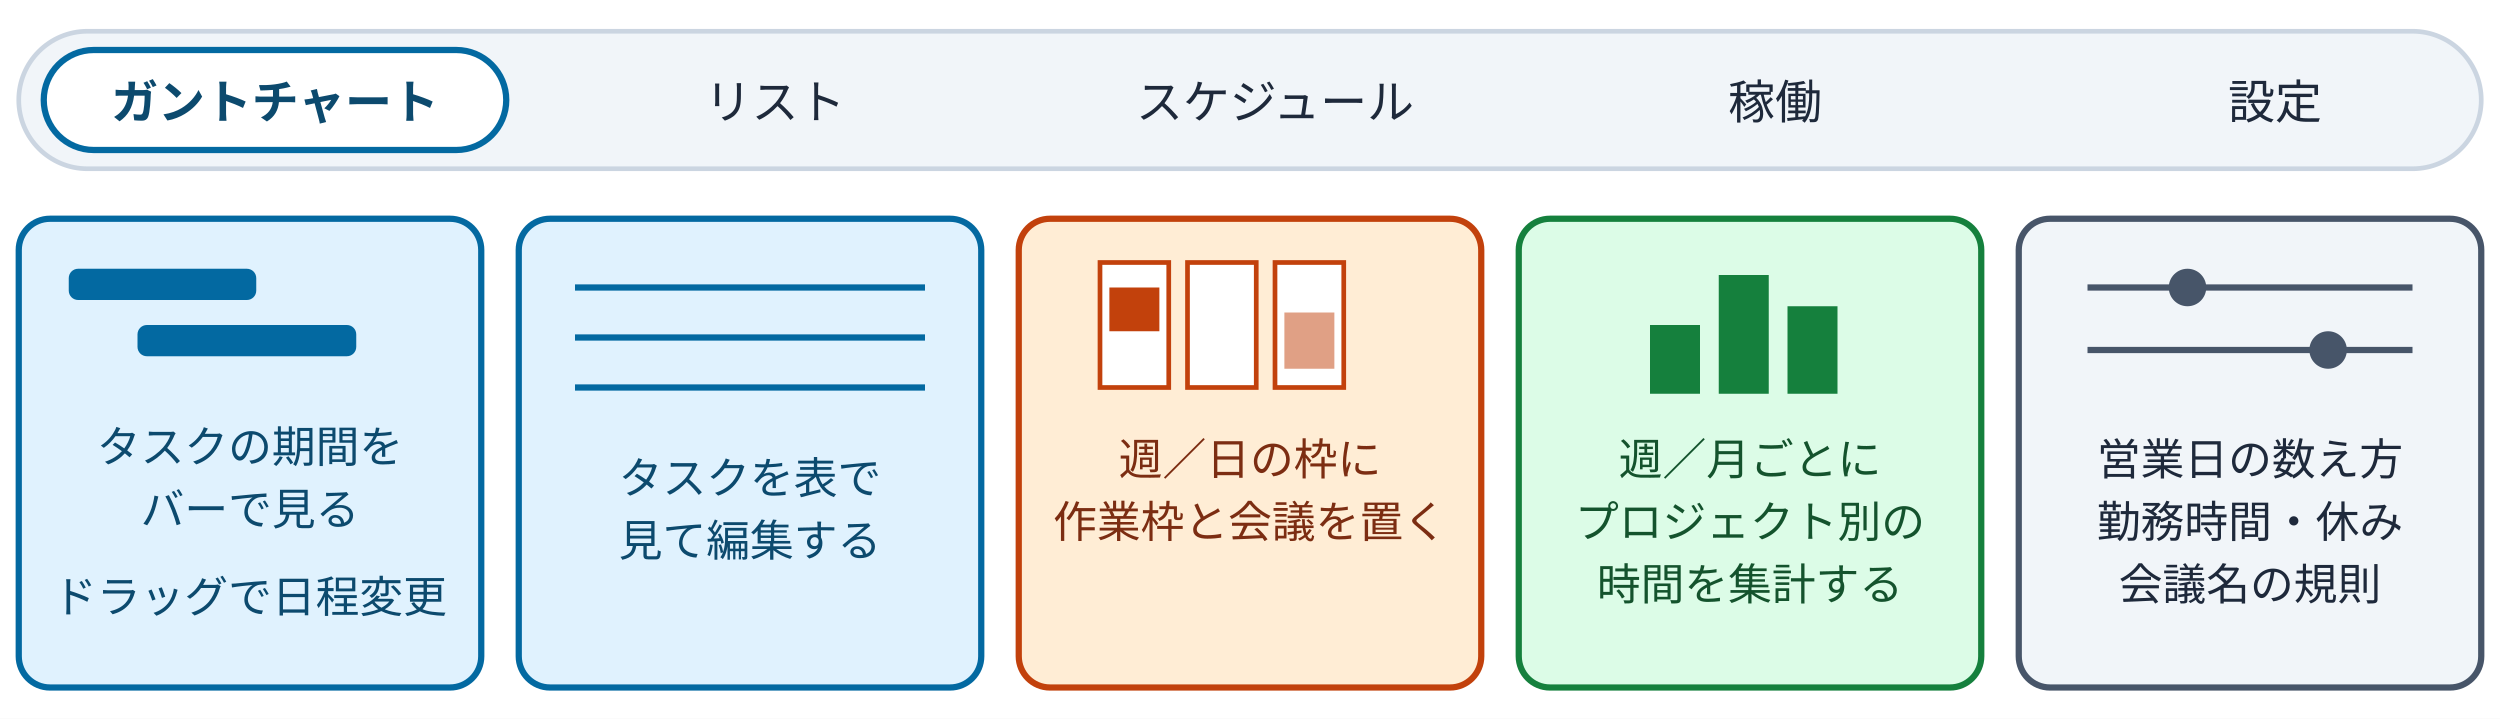
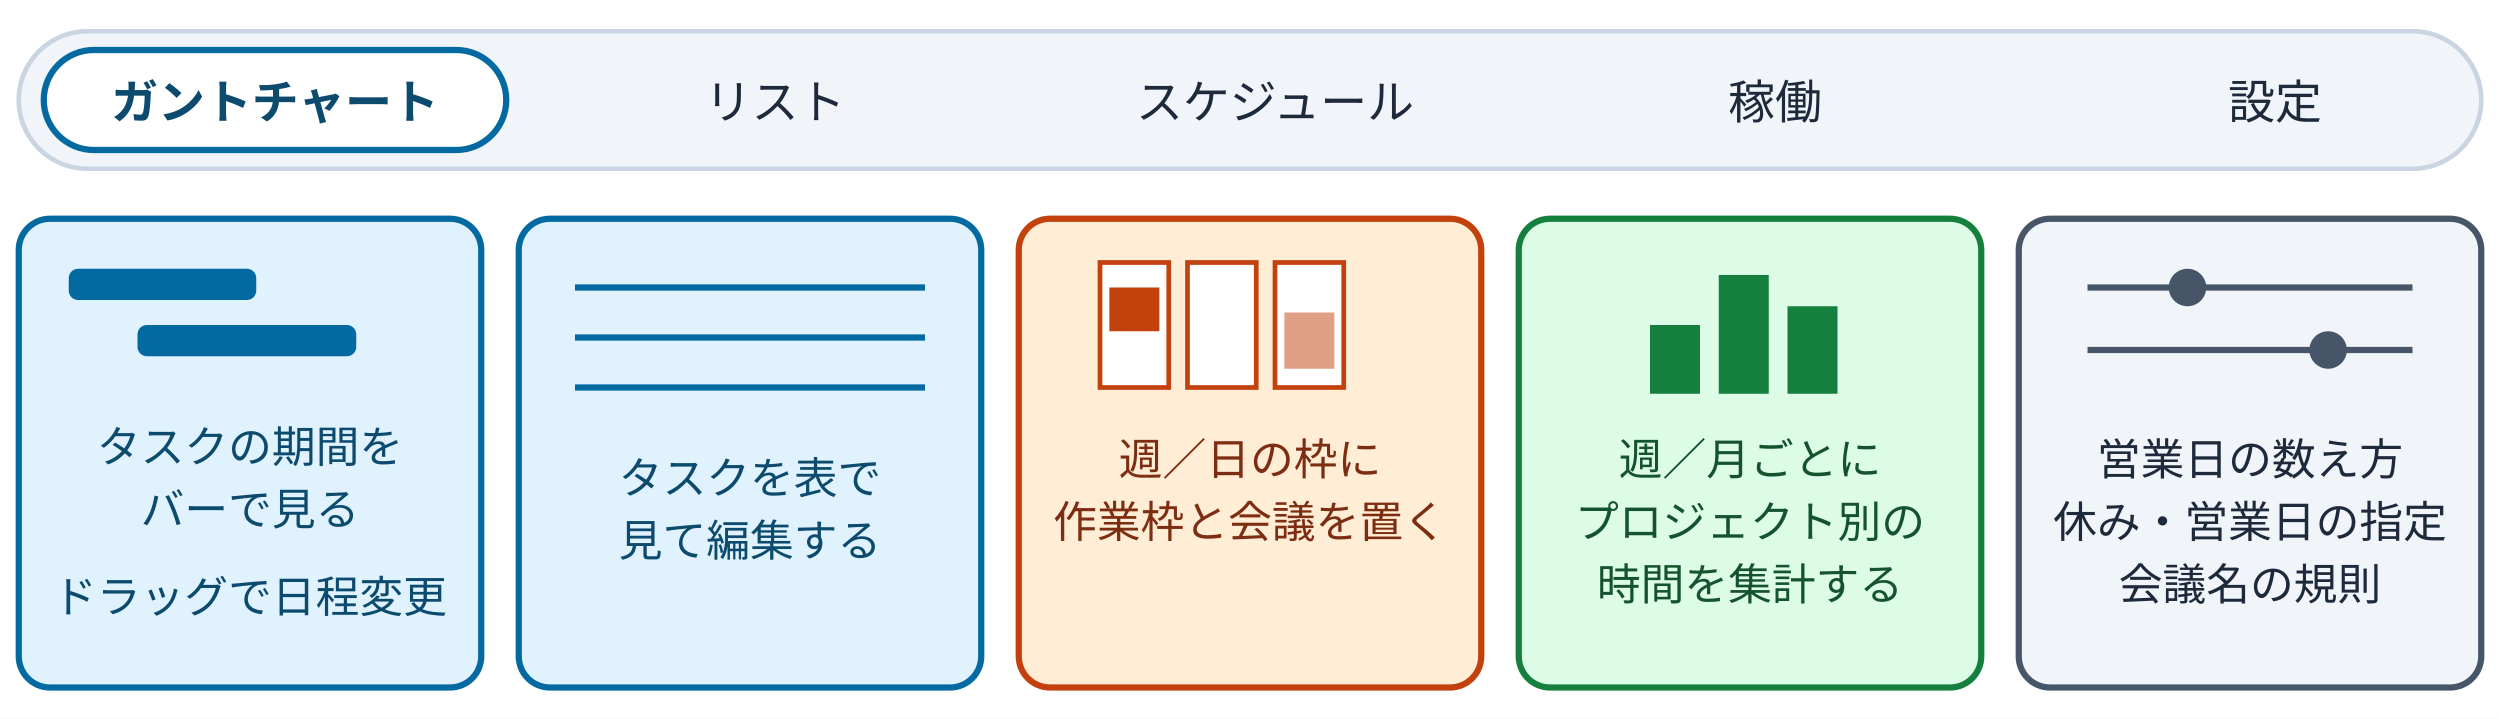
<svg xmlns="http://www.w3.org/2000/svg" viewBox="0 0 800 230" font-family="'Yu Gothic','Meiryo','Hiragino Sans',sans-serif" role="img" aria-labelledby="t d">
  <rect width="800" height="230" fill="#ffffff" />
  <rect x="6" y="10" width="788" height="44" rx="22" fill="#f1f5f9" stroke="#cbd5e1" stroke-width="1.5" />
  <rect x="14" y="16" width="148" height="32" rx="16" fill="#ffffff" stroke="#0369a1" stroke-width="2" />
  <text x="88" y="38" text-anchor="middle" font-size="15" font-weight="bold" fill="#0c4a6e">ガントチャート</text>
  <text x="248" y="38" text-anchor="middle" font-size="15" fill="#1e293b">リスト</text>
  <text x="408" y="38" text-anchor="middle" font-size="15" fill="#1e293b">スケジュール</text>
  <text x="568" y="38" text-anchor="middle" font-size="15" fill="#1e293b">稼働</text>
  <text x="728" y="38" text-anchor="middle" font-size="15" fill="#1e293b">設定</text>
  <rect x="6" y="70" width="148" height="150" rx="10" fill="#e0f2fe" stroke="#0369a1" stroke-width="2" />
  <rect x="22" y="86" width="60" height="10" rx="3" fill="#0369a1" />
  <rect x="44" y="104" width="70" height="10" rx="3" fill="#0369a1" />
  <text x="80" y="148" text-anchor="middle" font-size="14" fill="#0c4a6e">タスクの期間を</text>
  <text x="80" y="168" text-anchor="middle" font-size="14" fill="#0c4a6e">バーで見る</text>
  <text x="80" y="196" text-anchor="middle" font-size="14" fill="#0c4a6e">ドラッグで日程変更</text>
  <rect x="166" y="70" width="148" height="150" rx="10" fill="#e0f2fe" stroke="#0369a1" stroke-width="2" />
  <line x1="184" y1="92" x2="296" y2="92" stroke="#0369a1" stroke-width="2" />
  <line x1="184" y1="108" x2="296" y2="108" stroke="#0369a1" stroke-width="2" />
  <line x1="184" y1="124" x2="296" y2="124" stroke="#0369a1" stroke-width="2" />
  <text x="240" y="158" text-anchor="middle" font-size="14" fill="#0c4a6e">タスクを表で</text>
  <text x="240" y="178" text-anchor="middle" font-size="14" fill="#0c4a6e">見て編集する</text>
  <rect x="326" y="70" width="148" height="150" rx="10" fill="#ffedd5" stroke="#c2410c" stroke-width="2" />
  <rect x="352" y="84" width="22" height="40" fill="#ffffff" stroke="#c2410c" stroke-width="1.5" />
  <rect x="380" y="84" width="22" height="40" fill="#ffffff" stroke="#c2410c" stroke-width="1.5" />
  <rect x="408" y="84" width="22" height="40" fill="#ffffff" stroke="#c2410c" stroke-width="1.5" />
  <rect x="355" y="92" width="16" height="14" fill="#c2410c" />
  <rect x="411" y="100" width="16" height="18" fill="#c2410c" opacity="0.5" />
  <text x="400" y="152" text-anchor="middle" font-size="14" fill="#7c2d12">週／日の枠に</text>
  <text x="400" y="172" text-anchor="middle" font-size="14" fill="#7c2d12">作業枠と会議を置く</text>
  <rect x="486" y="70" width="148" height="150" rx="10" fill="#dcfce7" stroke="#15803d" stroke-width="2" />
  <rect x="528" y="104" width="16" height="22" fill="#15803d" />
  <rect x="550" y="88" width="16" height="38" fill="#15803d" />
  <rect x="572" y="98" width="16" height="28" fill="#15803d" />
  <text x="560" y="152" text-anchor="middle" font-size="14" fill="#14532d">週／月ごとに</text>
  <text x="560" y="172" text-anchor="middle" font-size="14" fill="#14532d">プロジェクト別の</text>
  <text x="560" y="192" text-anchor="middle" font-size="14" fill="#14532d">時間を集計する</text>
  <rect x="646" y="70" width="148" height="150" rx="10" fill="#f1f5f9" stroke="#475569" stroke-width="2" />
  <line x1="668" y1="92" x2="772" y2="92" stroke="#475569" stroke-width="2" />
  <circle cx="700" cy="92" r="6" fill="#475569" />
  <line x1="668" y1="112" x2="772" y2="112" stroke="#475569" stroke-width="2" />
  <circle cx="745" cy="112" r="6" fill="#475569" />
  <text x="720" y="152" text-anchor="middle" font-size="14" fill="#1e293b">営業日の数え方</text>
-   <text x="720" y="172" text-anchor="middle" font-size="14" fill="#1e293b">勤務時間・休み</text>
+   <text x="720" y="172" text-anchor="middle" font-size="14" fill="#1e293b">休み・営業日の指定</text>
  <text x="720" y="192" text-anchor="middle" font-size="14" fill="#1e293b">会議名の規則</text>
</svg>
